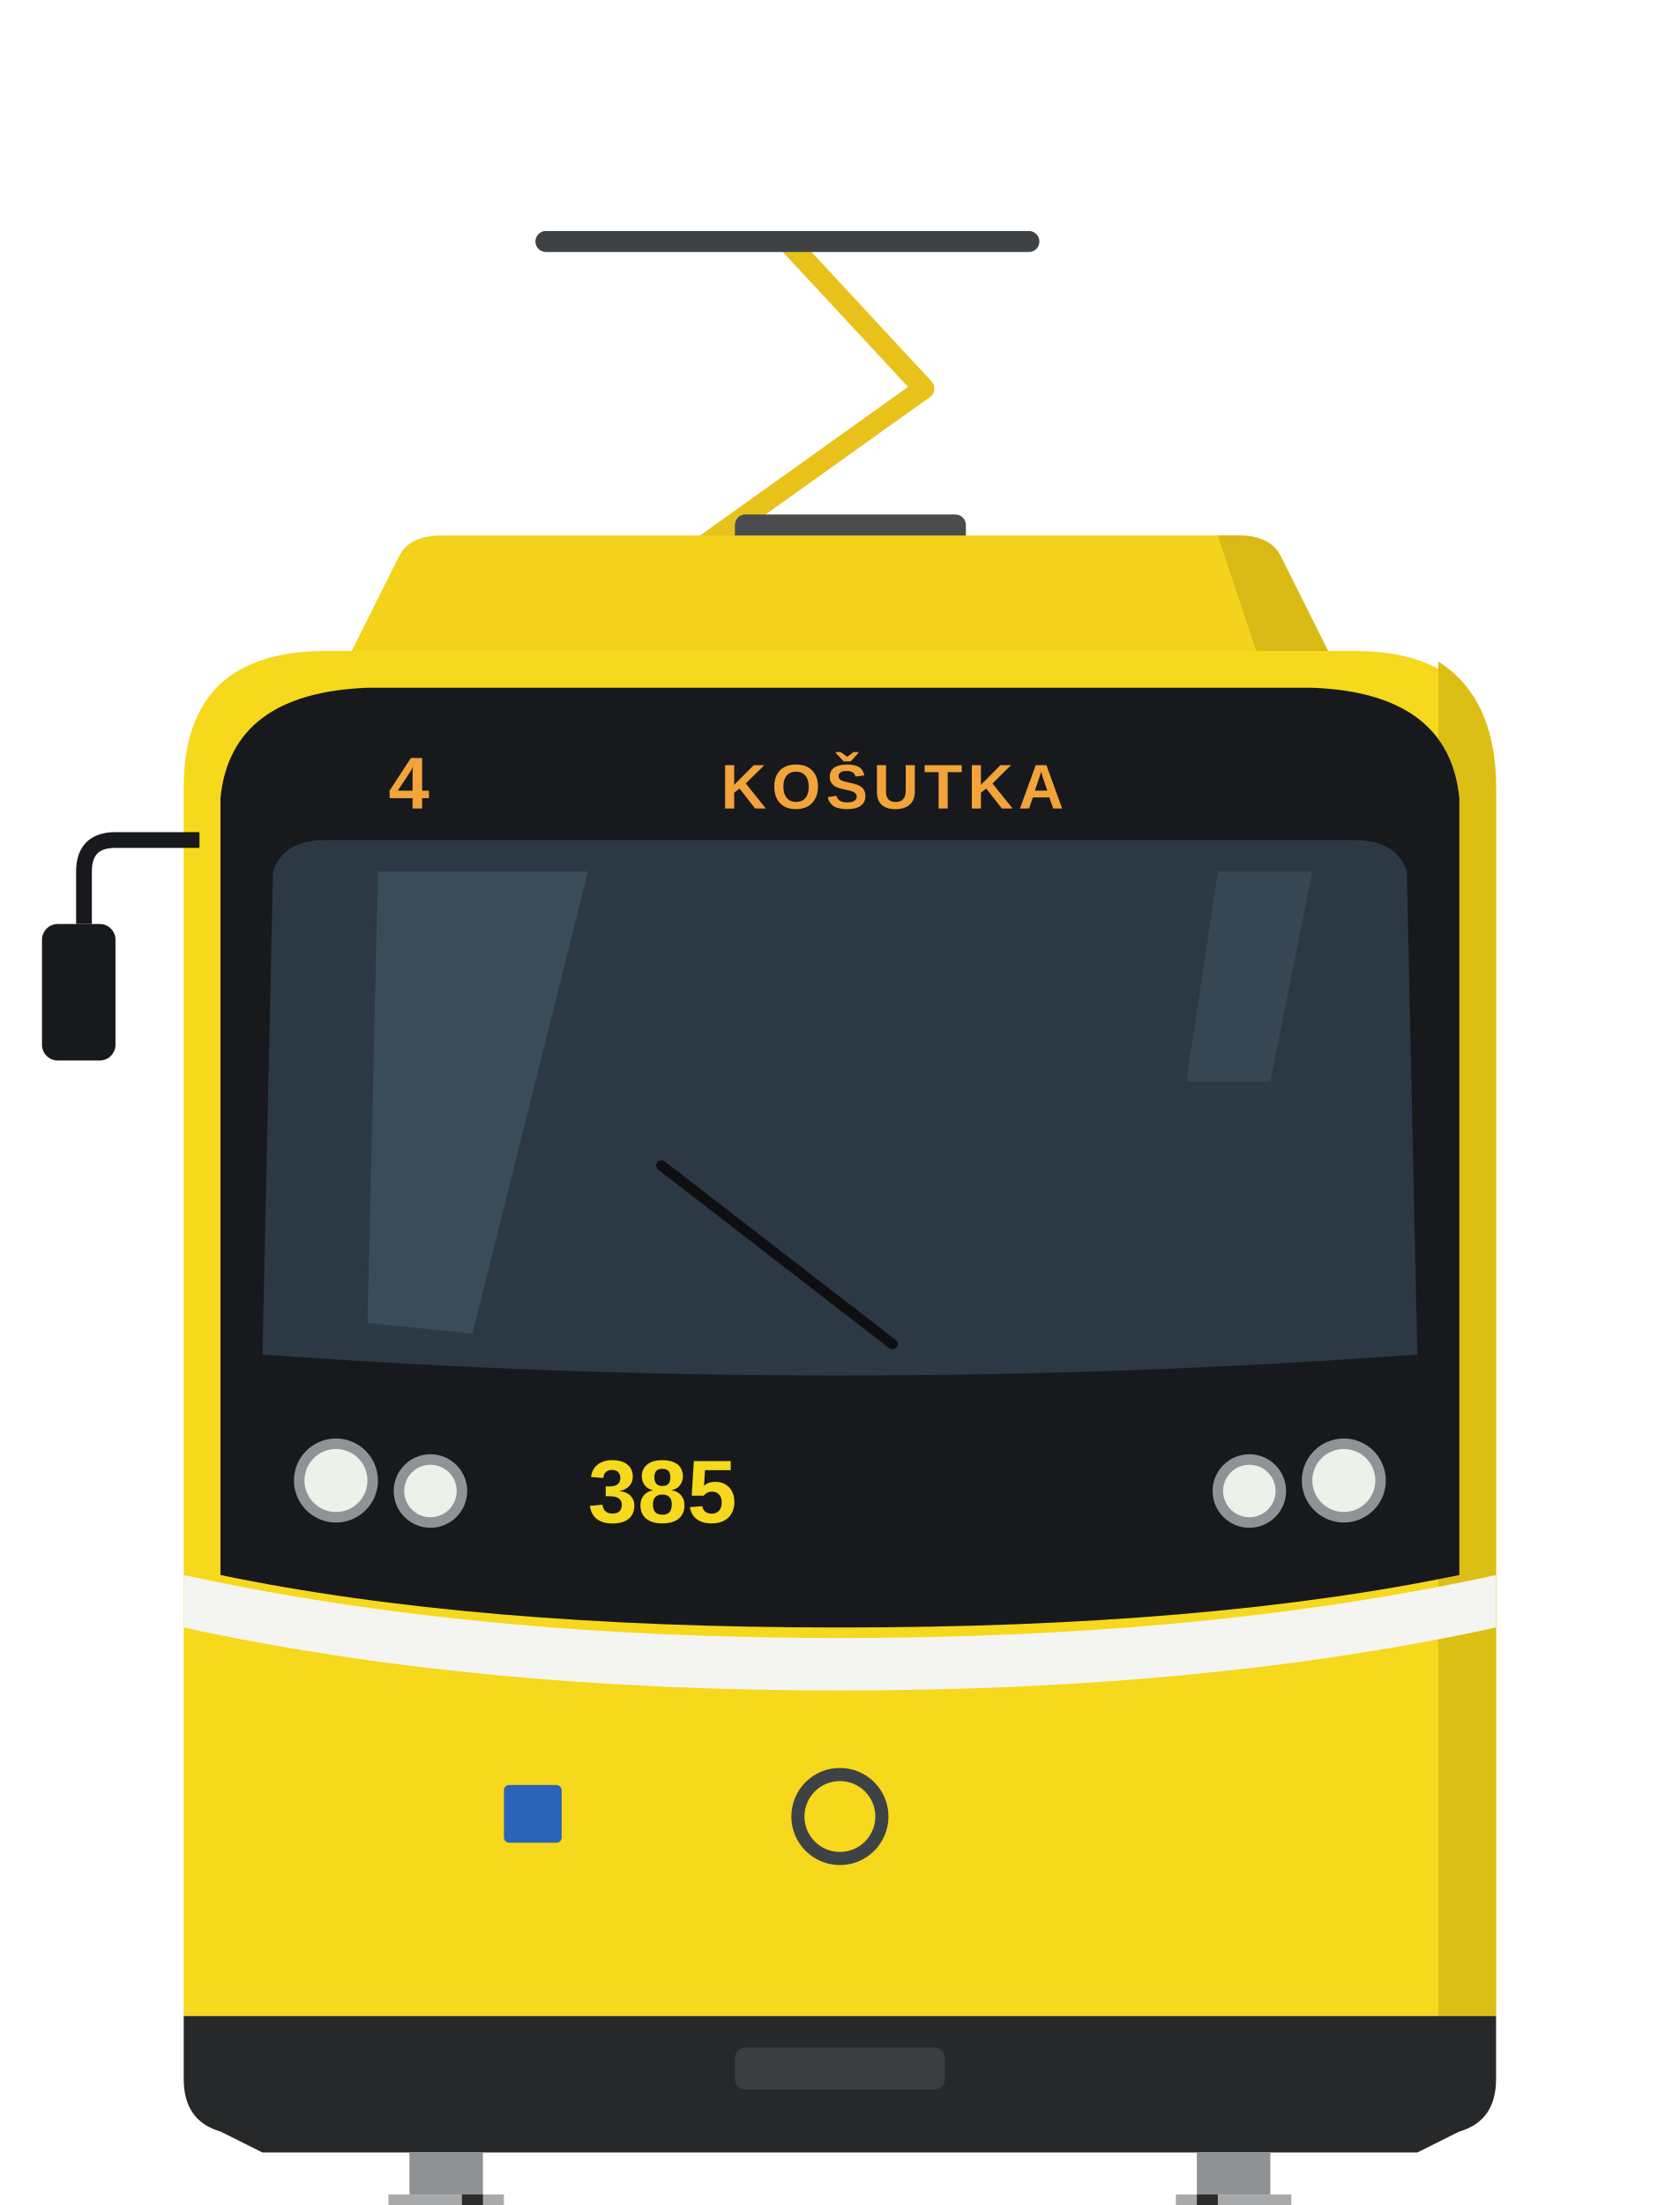
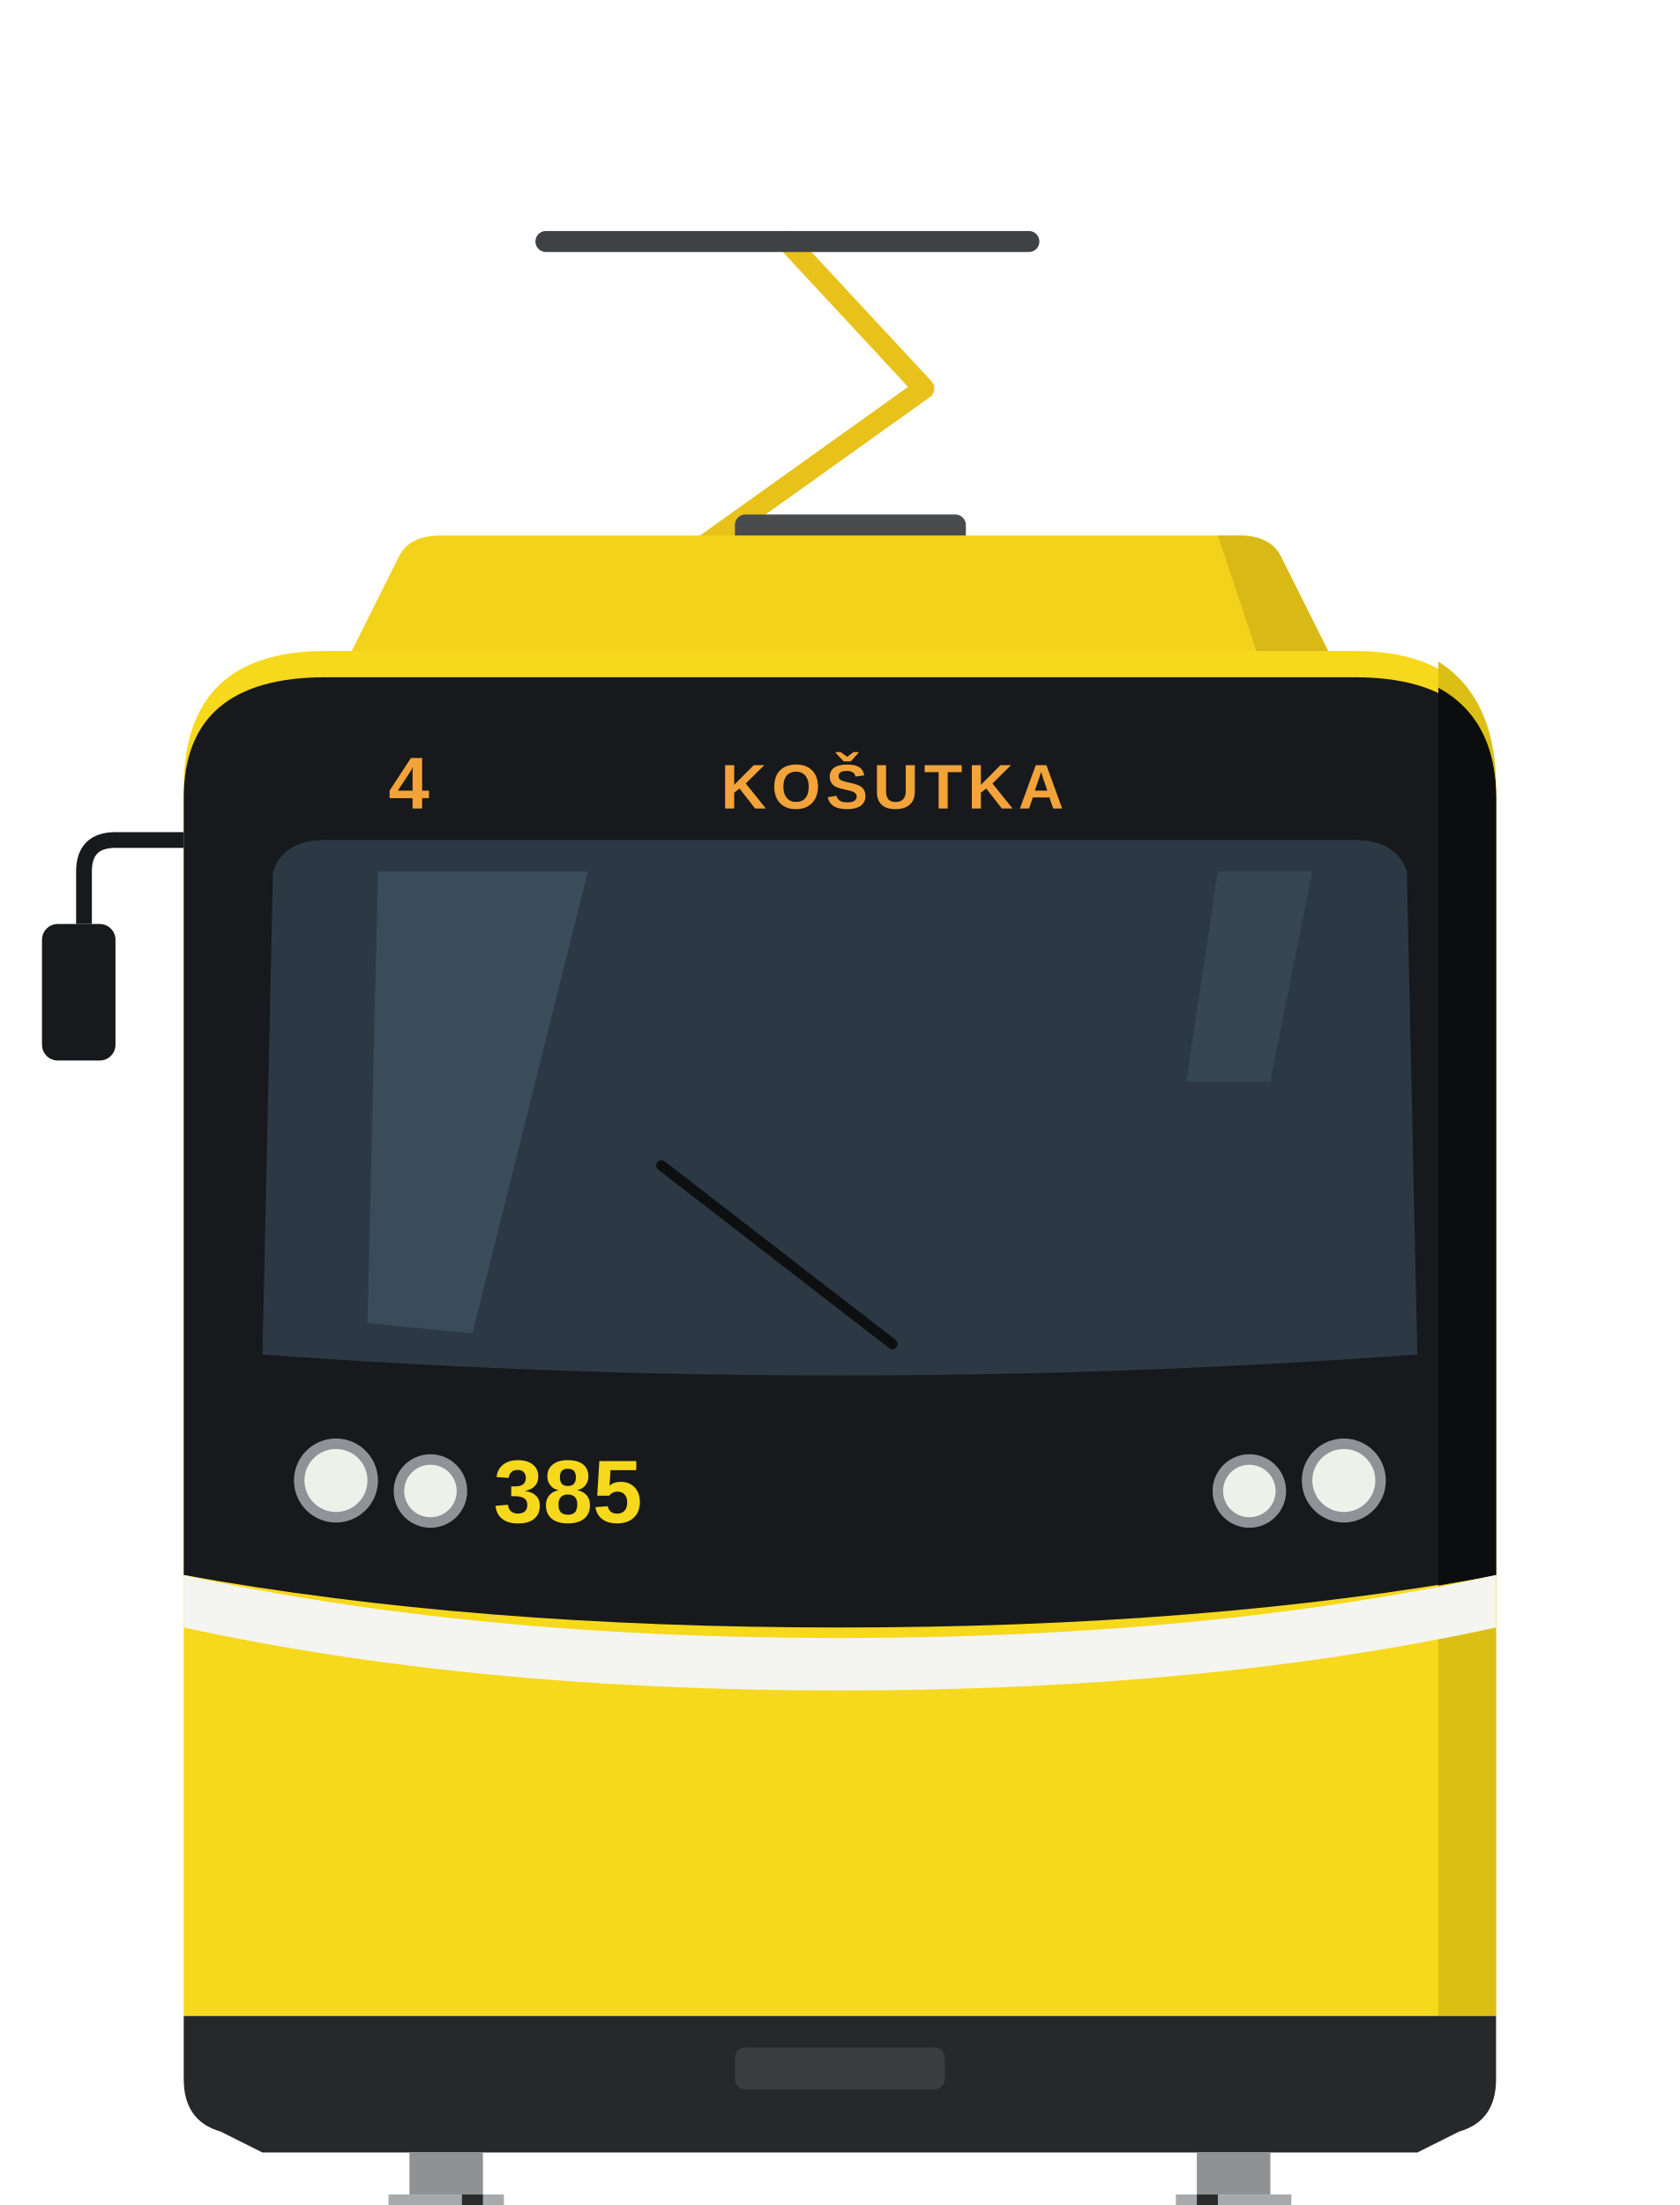
<svg xmlns="http://www.w3.org/2000/svg" viewBox="0 0 320 420">
  <g stroke="#e8c21a" stroke-width="4" fill="none" stroke-linecap="round" stroke-linejoin="round">
    <path d="M134 104 L176 74 L150 46" />
  </g>
  <path d="M104 46 H196" stroke="#3f4245" stroke-width="4" stroke-linecap="round" />
  <rect x="140" y="98" width="44" height="8" rx="2" fill="#4a4b4c" />
  <path d="M66 126 L76 106 Q78 102 84 102 H236 Q242 102 244 106 L254 126 Z" fill="#f2d21b" />
  <path d="M232 102 H236 Q242 102 244 106 L254 126 H240 Z" fill="#d8b915" />
  <path d="M35 384 V150 Q35 124 62 124 H258 Q285 124 285 150 V384 Z" fill="#f6d81c" />
  <path d="M274 126 Q285 133 285 150 V384 H274 Z" fill="#dcbf14" />
-   <path d="M42 300 V152 Q44 132 70 131 H250 Q276 132 278 152 V300 Q230 310 160 310 Q90 310 42 300 Z" fill="#17191c" />
+   <path d="M35 300 V152 Q35 129 62 129 H258 Q285 129 285 152 V300 Q230 310 160 310 Q90 310 35 300 Z" fill="#17191c" />
+   <path d="M274 131 Q285 137 285 152 V300 Q280 301 274 302 Z" fill="#0c0d0f" />
  <g font-family="Arial, sans-serif" font-weight="bold" fill="#f2a33a">
    <text x="74" y="154" font-size="14">4</text>
    <text x="170" y="154" font-size="12" text-anchor="middle" letter-spacing="1">KOŠUTKA</text>
  </g>
  <path d="M52 166 Q54 160 62 160 H258 Q266 160 268 166 L270 258 Q160 266 50 258 Z" fill="#2c3944" />
  <path d="M72 166 L112 166 L90 254 L70 252 Z" fill="#46596a" opacity=".55" />
  <path d="M232 166 L250 166 L242 206 L226 206 Z" fill="#46596a" opacity=".4" />
  <path d="M170 256 L126 222" stroke="#0e0f10" stroke-width="2" stroke-linecap="round" />
  <circle cx="64" cy="282" r="7" fill="#eef0ea" stroke="#8f9397" stroke-width="2" />
  <circle cx="82" cy="284" r="6" fill="#eef0ea" stroke="#8f9397" stroke-width="2" />
  <circle cx="256" cy="282" r="7" fill="#eef0ea" stroke="#8f9397" stroke-width="2" />
  <circle cx="238" cy="284" r="6" fill="#eef0ea" stroke="#8f9397" stroke-width="2" />
-   <text x="112" y="290" font-family="Arial, sans-serif" font-size="17" font-weight="bold" fill="#f6d81c">385</text>
+   <text x="94" y="290" font-family="Arial, sans-serif" font-size="17" font-weight="bold" fill="#f6d81c">385</text>
  <path d="M35 300 Q90 312 160 312 Q230 312 285 300 V310 Q230 322 160 322 Q90 322 35 310 Z" fill="#f4f4f0" />
-   <circle cx="160" cy="346" r="8" fill="none" stroke="#3f4245" stroke-width="2.5" />
-   <rect x="96" y="340" width="11" height="11" rx="1" fill="#2a63b8" />
-   <path d="M38 160 H22 Q16 160 16 166 V176" stroke="#17191c" stroke-width="3" fill="none" />
+   <path d="M35 160 H22 Q16 160 16 166 V176" stroke="#17191c" stroke-width="3" fill="none" />
  <rect x="8" y="176" width="14" height="26" rx="3" fill="#17191c" />
  <path d="M35 384 H285 V396 Q285 404 278 406 L270 410 H50 L42 406 Q35 404 35 396 Z" fill="#26282a" />
  <rect x="140" y="390" width="40" height="8" rx="2" fill="#3a3c3e" />
  <rect x="78" y="410" width="14" height="8" fill="#8f9193" />
  <rect x="228" y="410" width="14" height="8" fill="#8f9193" />
  <rect x="74" y="418" width="22" height="2" fill="#a7a9ab" />
  <rect x="88" y="418" width="4" height="2" fill="#2a2b2a" />
  <rect x="224" y="418" width="22" height="2" fill="#a7a9ab" />
  <rect x="228" y="418" width="4" height="2" fill="#2a2b2a" />
</svg>
